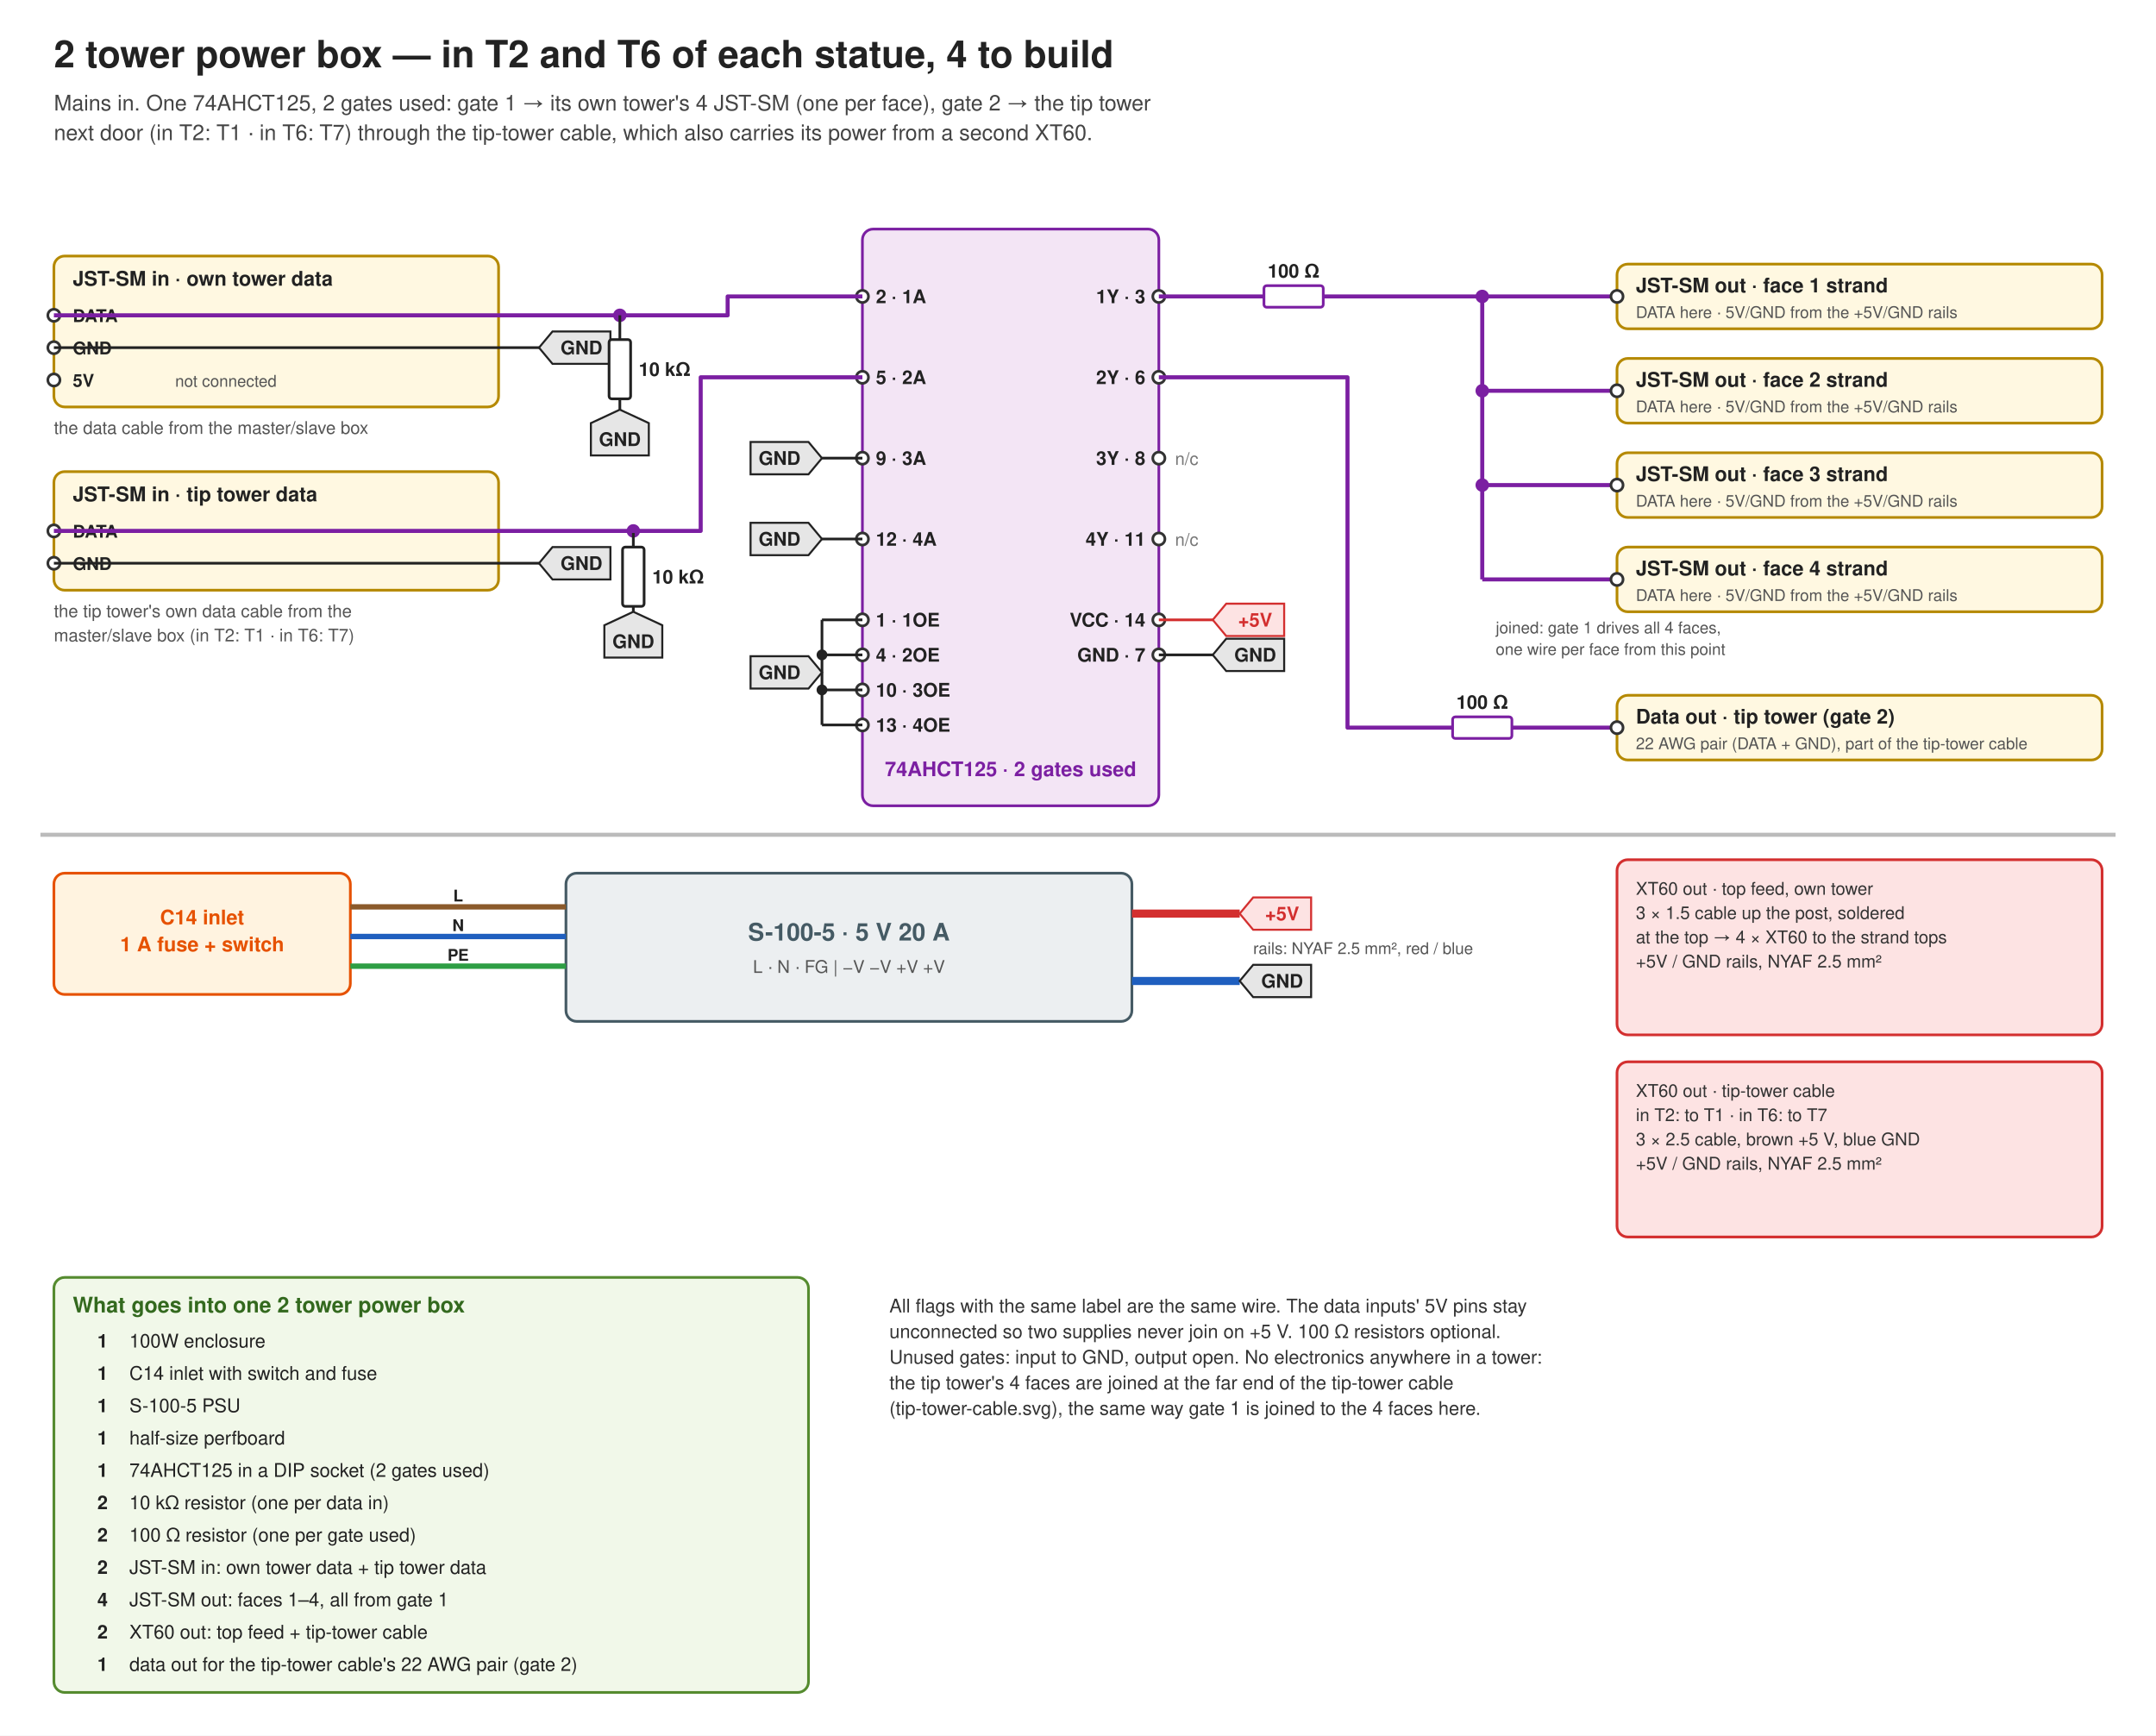
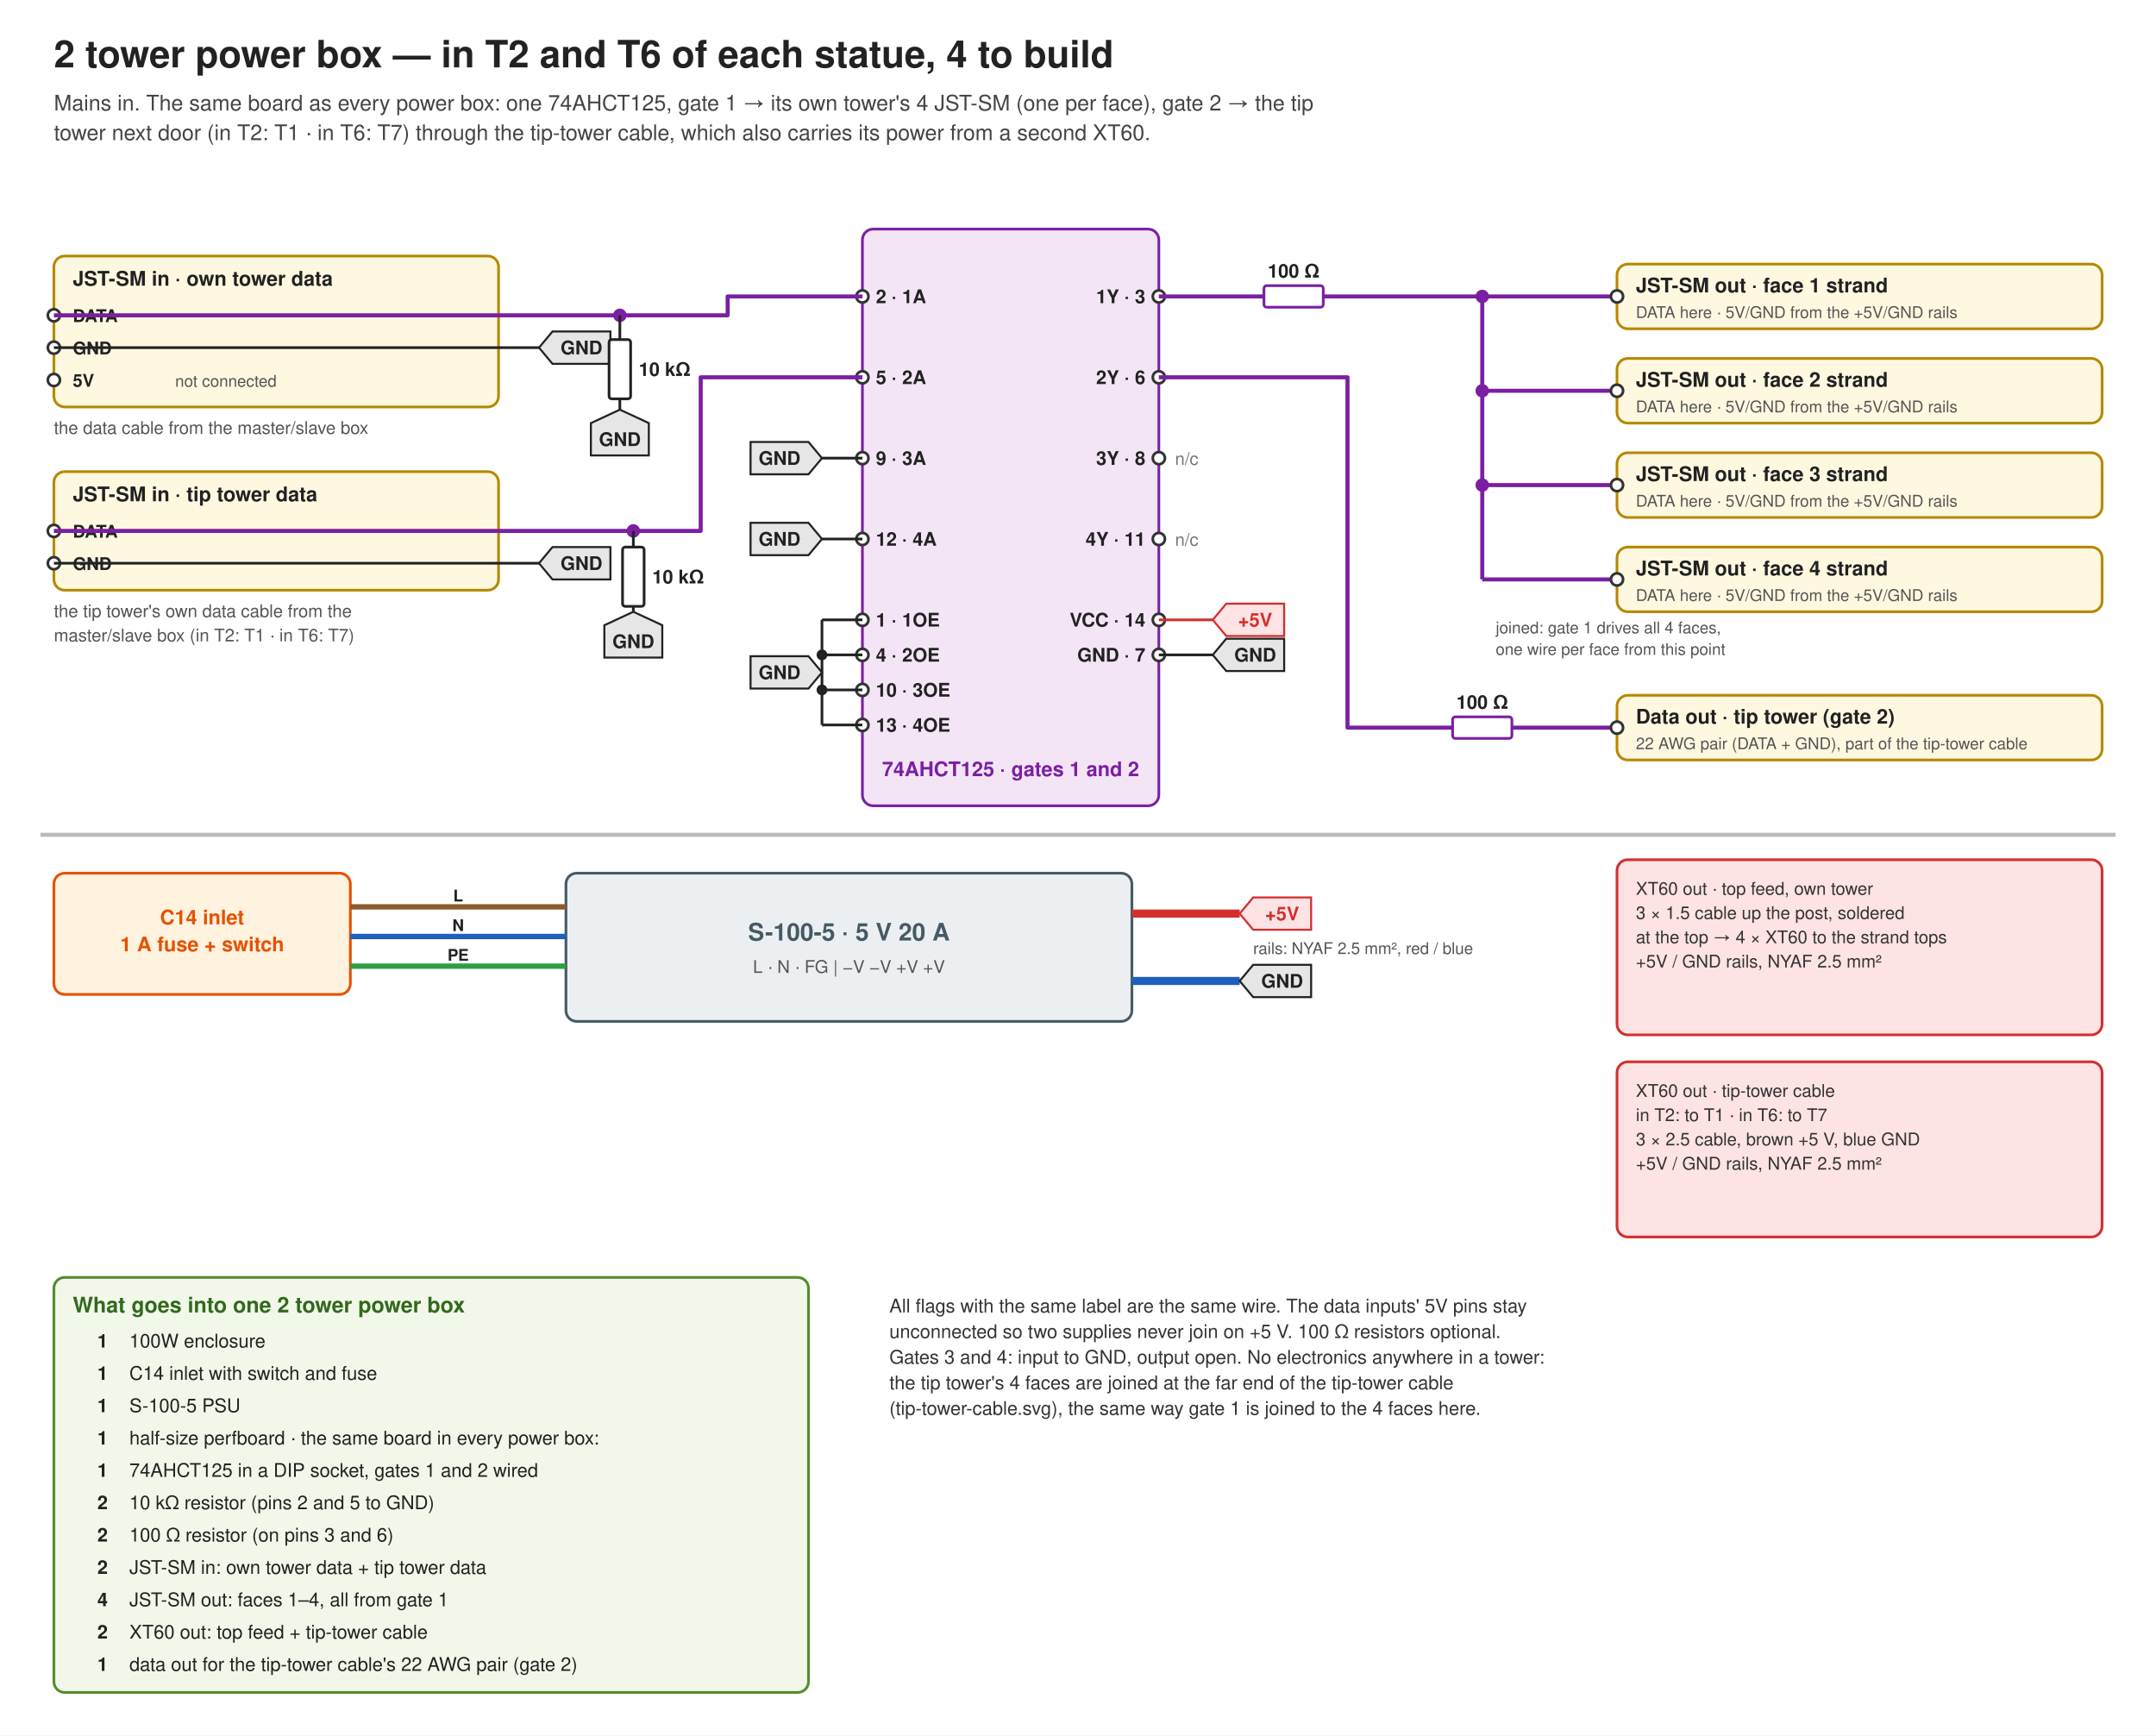
<svg xmlns="http://www.w3.org/2000/svg" width="1600" height="1288" viewBox="0 0 1600 1288">
  <rect x="0" y="0" width="1600" height="1288" rx="0" fill="#ffffff" stroke="none" stroke-width="2" />
  <text x="40" y="50" font-family="Helvetica, Arial, sans-serif" font-size="28" text-anchor="start" font-weight="bold" fill="#222">2 tower power box — in T2 and T6 of each statue, 4 to build</text>
-   <text x="40" y="82" font-family="Helvetica, Arial, sans-serif" font-size="16" text-anchor="start" font-weight="normal" fill="#444">Mains in. One 74AHCT125, 2 gates used: gate 1 → its own tower's 4 JST-SM (one per face), gate 2 → the tip tower</text>
-   <text x="40" y="104" font-family="Helvetica, Arial, sans-serif" font-size="16" text-anchor="start" font-weight="normal" fill="#444">next door (in T2: T1 · in T6: T7) through the tip-tower cable, which also carries its power from a second XT60.</text>
+   <text x="40" y="82" font-family="Helvetica, Arial, sans-serif" font-size="16" text-anchor="start" font-weight="normal" fill="#444">Mains in. The same board as every power box: one 74AHCT125, gate 1 → its own tower's 4 JST-SM (one per face), gate 2 → the tip</text>
+   <text x="40" y="104" font-family="Helvetica, Arial, sans-serif" font-size="16" text-anchor="start" font-weight="normal" fill="#444">tower next door (in T2: T1 · in T6: T7) through the tip-tower cable, which also carries its power from a second XT60.</text>
  <rect x="640" y="170" width="220" height="428" rx="8" fill="#f3e5f5" stroke="#7b1fa2" stroke-width="2" />
  <circle cx="640" cy="220" r="4.5" fill="#fff" stroke="#333" stroke-width="2" />
  <text x="650" y="225" font-family="Helvetica, Arial, sans-serif" font-size="14" text-anchor="start" font-weight="bold" fill="#222">2 · 1A</text>
  <circle cx="860" cy="220" r="4.5" fill="#fff" stroke="#333" stroke-width="2" />
  <text x="850" y="225" font-family="Helvetica, Arial, sans-serif" font-size="14" text-anchor="end" font-weight="bold" fill="#222">1Y · 3</text>
  <circle cx="640" cy="280" r="4.5" fill="#fff" stroke="#333" stroke-width="2" />
  <text x="650" y="285" font-family="Helvetica, Arial, sans-serif" font-size="14" text-anchor="start" font-weight="bold" fill="#222">5 · 2A</text>
  <circle cx="860" cy="280" r="4.5" fill="#fff" stroke="#333" stroke-width="2" />
  <text x="850" y="285" font-family="Helvetica, Arial, sans-serif" font-size="14" text-anchor="end" font-weight="bold" fill="#222">2Y · 6</text>
  <circle cx="640" cy="340" r="4.5" fill="#fff" stroke="#333" stroke-width="2" />
  <text x="650" y="345" font-family="Helvetica, Arial, sans-serif" font-size="14" text-anchor="start" font-weight="bold" fill="#222">9 · 3A</text>
  <circle cx="860" cy="340" r="4.5" fill="#fff" stroke="#333" stroke-width="2" />
  <text x="850" y="345" font-family="Helvetica, Arial, sans-serif" font-size="14" text-anchor="end" font-weight="bold" fill="#222">3Y · 8</text>
  <polyline points="640,340 610,340" fill="none" stroke="#222222" stroke-width="2" stroke-linejoin="round" />
  <polygon points="610,340 600,328 557,328 557,352 600,352" fill="#e6e6e6" stroke="#222222" stroke-width="1.5" />
  <text x="578.5" y="345" font-family="Helvetica, Arial, sans-serif" font-size="14" text-anchor="middle" font-weight="bold" fill="#222222">GND</text>
  <text x="872" y="345" font-family="Helvetica, Arial, sans-serif" font-size="13" text-anchor="start" font-weight="normal" fill="#777">n/c</text>
  <circle cx="640" cy="400" r="4.5" fill="#fff" stroke="#333" stroke-width="2" />
  <text x="650" y="405" font-family="Helvetica, Arial, sans-serif" font-size="14" text-anchor="start" font-weight="bold" fill="#222">12 · 4A</text>
  <circle cx="860" cy="400" r="4.5" fill="#fff" stroke="#333" stroke-width="2" />
  <text x="850" y="405" font-family="Helvetica, Arial, sans-serif" font-size="14" text-anchor="end" font-weight="bold" fill="#222">4Y · 11</text>
  <polyline points="640,400 610,400" fill="none" stroke="#222222" stroke-width="2" stroke-linejoin="round" />
  <polygon points="610,400 600,388 557,388 557,412 600,412" fill="#e6e6e6" stroke="#222222" stroke-width="1.5" />
  <text x="578.5" y="405" font-family="Helvetica, Arial, sans-serif" font-size="14" text-anchor="middle" font-weight="bold" fill="#222222">GND</text>
  <text x="872" y="405" font-family="Helvetica, Arial, sans-serif" font-size="13" text-anchor="start" font-weight="normal" fill="#777">n/c</text>
  <circle cx="640" cy="460" r="4.5" fill="#fff" stroke="#333" stroke-width="2" />
  <text x="650" y="465" font-family="Helvetica, Arial, sans-serif" font-size="14" text-anchor="start" font-weight="bold" fill="#222">1 · 1OE</text>
  <polyline points="640,460 610,460" fill="none" stroke="#222222" stroke-width="2" stroke-linejoin="round" />
  <circle cx="640" cy="486" r="4.5" fill="#fff" stroke="#333" stroke-width="2" />
  <text x="650" y="491" font-family="Helvetica, Arial, sans-serif" font-size="14" text-anchor="start" font-weight="bold" fill="#222">4 · 2OE</text>
  <polyline points="640,486 610,486" fill="none" stroke="#222222" stroke-width="2" stroke-linejoin="round" />
  <circle cx="610" cy="486" r="4" fill="#222222" />
  <circle cx="640" cy="512" r="4.5" fill="#fff" stroke="#333" stroke-width="2" />
  <text x="650" y="517" font-family="Helvetica, Arial, sans-serif" font-size="14" text-anchor="start" font-weight="bold" fill="#222">10 · 3OE</text>
  <polyline points="640,512 610,512" fill="none" stroke="#222222" stroke-width="2" stroke-linejoin="round" />
  <circle cx="610" cy="512" r="4" fill="#222222" />
  <circle cx="640" cy="538" r="4.5" fill="#fff" stroke="#333" stroke-width="2" />
  <text x="650" y="543" font-family="Helvetica, Arial, sans-serif" font-size="14" text-anchor="start" font-weight="bold" fill="#222">13 · 4OE</text>
  <polyline points="640,538 610,538" fill="none" stroke="#222222" stroke-width="2" stroke-linejoin="round" />
  <polyline points="610,460 610,538" fill="none" stroke="#222222" stroke-width="2" stroke-linejoin="round" />
  <polygon points="610,499.0 600,487.0 557,487.0 557,511.0 600,511.0" fill="#e6e6e6" stroke="#222222" stroke-width="1.5" />
  <text x="578.5" y="504.0" font-family="Helvetica, Arial, sans-serif" font-size="14" text-anchor="middle" font-weight="bold" fill="#222222">GND</text>
  <circle cx="860" cy="460" r="4.5" fill="#fff" stroke="#333" stroke-width="2" />
  <text x="850" y="465" font-family="Helvetica, Arial, sans-serif" font-size="14" text-anchor="end" font-weight="bold" fill="#222">VCC · 14</text>
  <polyline points="860,460 900,460" fill="none" stroke="#d32f2f" stroke-width="2" stroke-linejoin="round" />
  <polygon points="900,460 910,448 953,448 953,472 910,472" fill="#fde3e3" stroke="#d32f2f" stroke-width="1.5" />
  <text x="931.5" y="465" font-family="Helvetica, Arial, sans-serif" font-size="14" text-anchor="middle" font-weight="bold" fill="#d32f2f">+5V</text>
  <circle cx="860" cy="486" r="4.5" fill="#fff" stroke="#333" stroke-width="2" />
  <text x="850" y="491" font-family="Helvetica, Arial, sans-serif" font-size="14" text-anchor="end" font-weight="bold" fill="#222">GND · 7</text>
  <polyline points="860,486 900,486" fill="none" stroke="#222222" stroke-width="2" stroke-linejoin="round" />
  <polygon points="900,486 910,474 953,474 953,498 910,498" fill="#e6e6e6" stroke="#222222" stroke-width="1.5" />
  <text x="931.5" y="491" font-family="Helvetica, Arial, sans-serif" font-size="14" text-anchor="middle" font-weight="bold" fill="#222222">GND</text>
-   <text x="750.0" y="576" font-family="Helvetica, Arial, sans-serif" font-size="15" text-anchor="middle" font-weight="bold" fill="#7b1fa2">74AHCT125 · 2 gates used</text>
+   <text x="750.0" y="576" font-family="Helvetica, Arial, sans-serif" font-size="15" text-anchor="middle" font-weight="bold" fill="#7b1fa2">74AHCT125 · gates 1 and 2</text>
  <rect x="40" y="190" width="330" height="112" rx="8" fill="#fff8e1" stroke="#b58900" stroke-width="2" />
  <text x="54" y="212" font-family="Helvetica, Arial, sans-serif" font-size="15" text-anchor="start" font-weight="bold" fill="#222">JST-SM in · own tower data</text>
  <circle cx="40" cy="234" r="4.5" fill="#fff" stroke="#333" stroke-width="2" />
  <text x="54" y="239" font-family="Helvetica, Arial, sans-serif" font-size="13" text-anchor="start" font-weight="bold" fill="#222">DATA</text>
  <circle cx="40" cy="258" r="4.5" fill="#fff" stroke="#333" stroke-width="2" />
  <text x="54" y="263" font-family="Helvetica, Arial, sans-serif" font-size="13" text-anchor="start" font-weight="bold" fill="#222">GND</text>
  <circle cx="40" cy="282" r="4.5" fill="#fff" stroke="#333" stroke-width="2" />
  <text x="54" y="287" font-family="Helvetica, Arial, sans-serif" font-size="13" text-anchor="start" font-weight="bold" fill="#222">5V</text>
  <text x="130" y="287" font-family="Helvetica, Arial, sans-serif" font-size="12" text-anchor="start" font-weight="normal" fill="#555">not connected</text>
  <text x="40" y="322" font-family="Helvetica, Arial, sans-serif" font-size="13" text-anchor="start" font-weight="normal" fill="#555">the data cable from the master/slave box</text>
  <polyline points="40,258 400,258" fill="none" stroke="#222222" stroke-width="2" stroke-linejoin="round" />
  <polygon points="400,258 410,246 453,246 453,270 410,270" fill="#e6e6e6" stroke="#222222" stroke-width="1.5" />
  <text x="431.5" y="263" font-family="Helvetica, Arial, sans-serif" font-size="14" text-anchor="middle" font-weight="bold" fill="#222222">GND</text>
  <polyline points="40,234 540,234 540,220 640,220" fill="none" stroke="#7b1fa2" stroke-width="3" stroke-linejoin="round" />
  <circle cx="460" cy="234" r="5" fill="#7b1fa2" />
  <polyline points="460,234 460,304" fill="none" stroke="#222222" stroke-width="2" stroke-linejoin="round" />
  <rect x="452" y="252" width="16" height="44" rx="2" fill="#fff" stroke="#222222" stroke-width="2" />
  <text x="474" y="279" font-family="Helvetica, Arial, sans-serif" font-size="14" text-anchor="start" font-weight="bold" fill="#222">10 kΩ</text>
  <polygon points="460,304 481.5,314 481.5,338 438.5,338 438.5,314" fill="#e6e6e6" stroke="#222222" stroke-width="1.5" />
  <text x="460" y="331" font-family="Helvetica, Arial, sans-serif" font-size="14" text-anchor="middle" font-weight="bold" fill="#222222">GND</text>
  <polyline points="860,220 1100,220" fill="none" stroke="#7b1fa2" stroke-width="3" stroke-linejoin="round" />
  <rect x="938" y="212" width="44" height="16" rx="2" fill="#fff" stroke="#7b1fa2" stroke-width="2" />
  <text x="960" y="206" font-family="Helvetica, Arial, sans-serif" font-size="14" text-anchor="middle" font-weight="bold" fill="#222">100 Ω</text>
  <polyline points="1100,220 1100,430" fill="none" stroke="#7b1fa2" stroke-width="3" stroke-linejoin="round" />
  <polyline points="1100,220 1200,220" fill="none" stroke="#7b1fa2" stroke-width="3" stroke-linejoin="round" />
  <rect x="1200" y="196" width="360" height="48" rx="8" fill="#fff8e1" stroke="#b58900" stroke-width="2" />
  <circle cx="1200" cy="220" r="4.5" fill="#fff" stroke="#333" stroke-width="2" />
  <text x="1214" y="217" font-family="Helvetica, Arial, sans-serif" font-size="15" text-anchor="start" font-weight="bold" fill="#222">JST-SM out · face 1 strand</text>
  <text x="1214" y="236" font-family="Helvetica, Arial, sans-serif" font-size="12" text-anchor="start" font-weight="normal" fill="#555">DATA here · 5V/GND from the +5V/GND rails</text>
  <polyline points="1100,290 1200,290" fill="none" stroke="#7b1fa2" stroke-width="3" stroke-linejoin="round" />
  <circle cx="1100" cy="290" r="5" fill="#7b1fa2" />
  <rect x="1200" y="266" width="360" height="48" rx="8" fill="#fff8e1" stroke="#b58900" stroke-width="2" />
  <circle cx="1200" cy="290" r="4.5" fill="#fff" stroke="#333" stroke-width="2" />
  <text x="1214" y="287" font-family="Helvetica, Arial, sans-serif" font-size="15" text-anchor="start" font-weight="bold" fill="#222">JST-SM out · face 2 strand</text>
  <text x="1214" y="306" font-family="Helvetica, Arial, sans-serif" font-size="12" text-anchor="start" font-weight="normal" fill="#555">DATA here · 5V/GND from the +5V/GND rails</text>
  <polyline points="1100,360 1200,360" fill="none" stroke="#7b1fa2" stroke-width="3" stroke-linejoin="round" />
  <circle cx="1100" cy="360" r="5" fill="#7b1fa2" />
  <rect x="1200" y="336" width="360" height="48" rx="8" fill="#fff8e1" stroke="#b58900" stroke-width="2" />
  <circle cx="1200" cy="360" r="4.5" fill="#fff" stroke="#333" stroke-width="2" />
  <text x="1214" y="357" font-family="Helvetica, Arial, sans-serif" font-size="15" text-anchor="start" font-weight="bold" fill="#222">JST-SM out · face 3 strand</text>
  <text x="1214" y="376" font-family="Helvetica, Arial, sans-serif" font-size="12" text-anchor="start" font-weight="normal" fill="#555">DATA here · 5V/GND from the +5V/GND rails</text>
  <polyline points="1100,430 1200,430" fill="none" stroke="#7b1fa2" stroke-width="3" stroke-linejoin="round" />
  <rect x="1200" y="406" width="360" height="48" rx="8" fill="#fff8e1" stroke="#b58900" stroke-width="2" />
  <circle cx="1200" cy="430" r="4.5" fill="#fff" stroke="#333" stroke-width="2" />
  <text x="1214" y="427" font-family="Helvetica, Arial, sans-serif" font-size="15" text-anchor="start" font-weight="bold" fill="#222">JST-SM out · face 4 strand</text>
  <text x="1214" y="446" font-family="Helvetica, Arial, sans-serif" font-size="12" text-anchor="start" font-weight="normal" fill="#555">DATA here · 5V/GND from the +5V/GND rails</text>
  <circle cx="1100" cy="220" r="5" fill="#7b1fa2" />
  <text x="1110" y="470" font-family="Helvetica, Arial, sans-serif" font-size="12" text-anchor="start" font-weight="normal" fill="#555">joined: gate 1 drives all 4 faces,</text>
  <text x="1110" y="486" font-family="Helvetica, Arial, sans-serif" font-size="12" text-anchor="start" font-weight="normal" fill="#555">one wire per face from this point</text>
  <rect x="40" y="350" width="330" height="88" rx="8" fill="#fff8e1" stroke="#b58900" stroke-width="2" />
  <text x="54" y="372" font-family="Helvetica, Arial, sans-serif" font-size="15" text-anchor="start" font-weight="bold" fill="#222">JST-SM in · tip tower data</text>
  <circle cx="40" cy="394" r="4.5" fill="#fff" stroke="#333" stroke-width="2" />
  <text x="54" y="399" font-family="Helvetica, Arial, sans-serif" font-size="13" text-anchor="start" font-weight="bold" fill="#222">DATA</text>
  <circle cx="40" cy="418" r="4.5" fill="#fff" stroke="#333" stroke-width="2" />
  <text x="54" y="423" font-family="Helvetica, Arial, sans-serif" font-size="13" text-anchor="start" font-weight="bold" fill="#222">GND</text>
  <text x="40" y="458" font-family="Helvetica, Arial, sans-serif" font-size="13" text-anchor="start" font-weight="normal" fill="#555">the tip tower's own data cable from the</text>
  <text x="40" y="476" font-family="Helvetica, Arial, sans-serif" font-size="13" text-anchor="start" font-weight="normal" fill="#555">master/slave box (in T2: T1 · in T6: T7)</text>
  <polyline points="40,418 400,418" fill="none" stroke="#222222" stroke-width="2" stroke-linejoin="round" />
  <polygon points="400,418 410,406 453,406 453,430 410,430" fill="#e6e6e6" stroke="#222222" stroke-width="1.5" />
  <text x="431.5" y="423" font-family="Helvetica, Arial, sans-serif" font-size="14" text-anchor="middle" font-weight="bold" fill="#222222">GND</text>
+   <polyline points="40,394 520,394 520,280 640,280" fill="none" stroke="#7b1fa2" stroke-width="3" stroke-linejoin="round" />
  <circle cx="470" cy="394" r="5" fill="#7b1fa2" />
  <polyline points="470,394 470,454" fill="none" stroke="#222222" stroke-width="2" stroke-linejoin="round" />
  <rect x="462" y="406" width="16" height="44" rx="2" fill="#fff" stroke="#222222" stroke-width="2" />
  <text x="484" y="433" font-family="Helvetica, Arial, sans-serif" font-size="14" text-anchor="start" font-weight="bold" fill="#222">10 kΩ</text>
  <polygon points="470,454 491.5,464 491.5,488 448.5,488 448.5,464" fill="#e6e6e6" stroke="#222222" stroke-width="1.5" />
  <text x="470" y="481" font-family="Helvetica, Arial, sans-serif" font-size="14" text-anchor="middle" font-weight="bold" fill="#222222">GND</text>
-   <polyline points="40,394 520,394 520,280 640,280" fill="none" stroke="#7b1fa2" stroke-width="3" stroke-linejoin="round" />
  <polyline points="860,280 1000,280 1000,540 1200,540" fill="none" stroke="#7b1fa2" stroke-width="3" stroke-linejoin="round" />
  <rect x="1078" y="532" width="44" height="16" rx="2" fill="#fff" stroke="#7b1fa2" stroke-width="2" />
  <text x="1100" y="526" font-family="Helvetica, Arial, sans-serif" font-size="14" text-anchor="middle" font-weight="bold" fill="#222">100 Ω</text>
  <rect x="1200" y="516" width="360" height="48" rx="8" fill="#fff8e1" stroke="#b58900" stroke-width="2" />
  <circle cx="1200" cy="540" r="4.5" fill="#fff" stroke="#333" stroke-width="2" />
  <text x="1214" y="537" font-family="Helvetica, Arial, sans-serif" font-size="15" text-anchor="start" font-weight="bold" fill="#222">Data out · tip tower (gate 2)</text>
  <text x="1214" y="556" font-family="Helvetica, Arial, sans-serif" font-size="12" text-anchor="start" font-weight="normal" fill="#555">22 AWG pair (DATA + GND), part of the tip-tower cable</text>
  <rect x="30" y="618" width="1540" height="3" rx="0" fill="#bbb" stroke="none" stroke-width="2" />
  <rect x="40" y="648" width="220" height="90" rx="8" fill="#fff3e0" stroke="#e65100" stroke-width="2" />
  <text x="150" y="686" font-family="Helvetica, Arial, sans-serif" font-size="15" text-anchor="middle" font-weight="bold" fill="#e65100">C14 inlet</text>
  <text x="150" y="706" font-family="Helvetica, Arial, sans-serif" font-size="15" text-anchor="middle" font-weight="bold" fill="#e65100">1 A fuse + switch</text>
  <rect x="420" y="648" width="420" height="110" rx="8" fill="#eceff1" stroke="#455a64" stroke-width="2" />
  <text x="630" y="698" font-family="Helvetica, Arial, sans-serif" font-size="18" text-anchor="middle" font-weight="bold" fill="#455a64">S-100-5 · 5 V 20 A</text>
  <text x="630" y="722" font-family="Helvetica, Arial, sans-serif" font-size="13" text-anchor="middle" font-weight="normal" fill="#555">L · N · FG   |   −V −V +V +V</text>
  <polyline points="260,673 420,673" fill="none" stroke="#8b5a2b" stroke-width="4" stroke-linejoin="round" />
  <text x="340" y="669" font-family="Helvetica, Arial, sans-serif" font-size="12" text-anchor="middle" font-weight="bold" fill="#222">L</text>
  <polyline points="260,695 420,695" fill="none" stroke="#1f5fbf" stroke-width="4" stroke-linejoin="round" />
  <text x="340" y="691" font-family="Helvetica, Arial, sans-serif" font-size="12" text-anchor="middle" font-weight="bold" fill="#222">N</text>
  <polyline points="260,717 420,717" fill="none" stroke="#2e9e44" stroke-width="4" stroke-linejoin="round" />
  <text x="340" y="713" font-family="Helvetica, Arial, sans-serif" font-size="12" text-anchor="middle" font-weight="bold" fill="#222">PE</text>
  <polyline points="840,678 920,678" fill="none" stroke="#d32f2f" stroke-width="6" stroke-linejoin="round" />
  <polygon points="920,678 930,666 973,666 973,690 930,690" fill="#fde3e3" stroke="#d32f2f" stroke-width="1.5" />
  <text x="951.5" y="683" font-family="Helvetica, Arial, sans-serif" font-size="14" text-anchor="middle" font-weight="bold" fill="#d32f2f">+5V</text>
  <polyline points="840,728 920,728" fill="none" stroke="#1f5fbf" stroke-width="6" stroke-linejoin="round" />
  <polygon points="920,728 930,716 973,716 973,740 930,740" fill="#e6e6e6" stroke="#222222" stroke-width="1.5" />
  <text x="951.5" y="733" font-family="Helvetica, Arial, sans-serif" font-size="14" text-anchor="middle" font-weight="bold" fill="#222222">GND</text>
  <text x="930" y="708" font-family="Helvetica, Arial, sans-serif" font-size="12" text-anchor="start" font-weight="normal" fill="#555">rails: NYAF 2.5 mm², red / blue</text>
  <rect x="1200" y="638" width="360" height="130" rx="8" fill="#fde3e3" stroke="#d32f2f" stroke-width="2" />
  <text x="1214" y="664" font-family="Helvetica, Arial, sans-serif" font-size="13" text-anchor="start" font-weight="normal" fill="#333">XT60 out · top feed, own tower</text>
  <text x="1214" y="682" font-family="Helvetica, Arial, sans-serif" font-size="13" text-anchor="start" font-weight="normal" fill="#333">3 × 1.5 cable up the post, soldered</text>
  <text x="1214" y="700" font-family="Helvetica, Arial, sans-serif" font-size="13" text-anchor="start" font-weight="normal" fill="#333">at the top → 4 × XT60 to the strand tops</text>
  <text x="1214" y="718" font-family="Helvetica, Arial, sans-serif" font-size="13" text-anchor="start" font-weight="normal" fill="#333">+5V / GND rails, NYAF 2.5 mm²</text>
  <rect x="1200" y="788" width="360" height="130" rx="8" fill="#fde3e3" stroke="#d32f2f" stroke-width="2" />
  <text x="1214" y="814" font-family="Helvetica, Arial, sans-serif" font-size="13" text-anchor="start" font-weight="normal" fill="#333">XT60 out · tip-tower cable</text>
  <text x="1214" y="832" font-family="Helvetica, Arial, sans-serif" font-size="13" text-anchor="start" font-weight="normal" fill="#333">in T2: to T1 · in T6: to T7</text>
  <text x="1214" y="850" font-family="Helvetica, Arial, sans-serif" font-size="13" text-anchor="start" font-weight="normal" fill="#333">3 × 2.5 cable, brown +5 V, blue GND</text>
  <text x="1214" y="868" font-family="Helvetica, Arial, sans-serif" font-size="13" text-anchor="start" font-weight="normal" fill="#333">+5V / GND rails, NYAF 2.5 mm²</text>
  <rect x="40" y="948" width="560" height="308" rx="8" fill="#f1f8e9" stroke="#558b2f" stroke-width="2" />
  <text x="54" y="974" font-family="Helvetica, Arial, sans-serif" font-size="16" text-anchor="start" font-weight="bold" fill="#33691e">What goes into one 2 tower power box</text>
  <text x="80" y="1000" font-family="Helvetica, Arial, sans-serif" font-size="14" text-anchor="end" font-weight="bold" fill="#222">1</text>
  <text x="96" y="1000" font-family="Helvetica, Arial, sans-serif" font-size="14" text-anchor="start" font-weight="normal" fill="#222">100W enclosure</text>
  <text x="80" y="1024" font-family="Helvetica, Arial, sans-serif" font-size="14" text-anchor="end" font-weight="bold" fill="#222">1</text>
  <text x="96" y="1024" font-family="Helvetica, Arial, sans-serif" font-size="14" text-anchor="start" font-weight="normal" fill="#222">C14 inlet with switch and fuse</text>
  <text x="80" y="1048" font-family="Helvetica, Arial, sans-serif" font-size="14" text-anchor="end" font-weight="bold" fill="#222">1</text>
  <text x="96" y="1048" font-family="Helvetica, Arial, sans-serif" font-size="14" text-anchor="start" font-weight="normal" fill="#222">S-100-5 PSU</text>
  <text x="80" y="1072" font-family="Helvetica, Arial, sans-serif" font-size="14" text-anchor="end" font-weight="bold" fill="#222">1</text>
-   <text x="96" y="1072" font-family="Helvetica, Arial, sans-serif" font-size="14" text-anchor="start" font-weight="normal" fill="#222">half-size perfboard</text>
+   <text x="96" y="1072" font-family="Helvetica, Arial, sans-serif" font-size="14" text-anchor="start" font-weight="normal" fill="#222">half-size perfboard · the same board in every power box:</text>
  <text x="80" y="1096" font-family="Helvetica, Arial, sans-serif" font-size="14" text-anchor="end" font-weight="bold" fill="#222">1</text>
-   <text x="96" y="1096" font-family="Helvetica, Arial, sans-serif" font-size="14" text-anchor="start" font-weight="normal" fill="#222">74AHCT125 in a DIP socket (2 gates used)</text>
+   <text x="96" y="1096" font-family="Helvetica, Arial, sans-serif" font-size="14" text-anchor="start" font-weight="normal" fill="#222">74AHCT125 in a DIP socket, gates 1 and 2 wired</text>
  <text x="80" y="1120" font-family="Helvetica, Arial, sans-serif" font-size="14" text-anchor="end" font-weight="bold" fill="#222">2</text>
-   <text x="96" y="1120" font-family="Helvetica, Arial, sans-serif" font-size="14" text-anchor="start" font-weight="normal" fill="#222">10 kΩ resistor (one per data in)</text>
+   <text x="96" y="1120" font-family="Helvetica, Arial, sans-serif" font-size="14" text-anchor="start" font-weight="normal" fill="#222">10 kΩ resistor (pins 2 and 5 to GND)</text>
  <text x="80" y="1144" font-family="Helvetica, Arial, sans-serif" font-size="14" text-anchor="end" font-weight="bold" fill="#222">2</text>
-   <text x="96" y="1144" font-family="Helvetica, Arial, sans-serif" font-size="14" text-anchor="start" font-weight="normal" fill="#222">100 Ω resistor (one per gate used)</text>
+   <text x="96" y="1144" font-family="Helvetica, Arial, sans-serif" font-size="14" text-anchor="start" font-weight="normal" fill="#222">100 Ω resistor (on pins 3 and 6)</text>
  <text x="80" y="1168" font-family="Helvetica, Arial, sans-serif" font-size="14" text-anchor="end" font-weight="bold" fill="#222">2</text>
  <text x="96" y="1168" font-family="Helvetica, Arial, sans-serif" font-size="14" text-anchor="start" font-weight="normal" fill="#222">JST-SM in: own tower data + tip tower data</text>
  <text x="80" y="1192" font-family="Helvetica, Arial, sans-serif" font-size="14" text-anchor="end" font-weight="bold" fill="#222">4</text>
  <text x="96" y="1192" font-family="Helvetica, Arial, sans-serif" font-size="14" text-anchor="start" font-weight="normal" fill="#222">JST-SM out: faces 1–4, all from gate 1</text>
  <text x="80" y="1216" font-family="Helvetica, Arial, sans-serif" font-size="14" text-anchor="end" font-weight="bold" fill="#222">2</text>
  <text x="96" y="1216" font-family="Helvetica, Arial, sans-serif" font-size="14" text-anchor="start" font-weight="normal" fill="#222">XT60 out: top feed + tip-tower cable</text>
  <text x="80" y="1240" font-family="Helvetica, Arial, sans-serif" font-size="14" text-anchor="end" font-weight="bold" fill="#222">1</text>
  <text x="96" y="1240" font-family="Helvetica, Arial, sans-serif" font-size="14" text-anchor="start" font-weight="normal" fill="#222">data out for the tip-tower cable's 22 AWG pair (gate 2)</text>
  <text x="660" y="974" font-family="Helvetica, Arial, sans-serif" font-size="14" text-anchor="start" font-weight="normal" fill="#333">All flags with the same label are the same wire. The data inputs' 5V pins stay</text>
  <text x="660" y="993" font-family="Helvetica, Arial, sans-serif" font-size="14" text-anchor="start" font-weight="normal" fill="#333">unconnected so two supplies never join on +5 V. 100 Ω resistors optional.</text>
-   <text x="660" y="1012" font-family="Helvetica, Arial, sans-serif" font-size="14" text-anchor="start" font-weight="normal" fill="#333">Unused gates: input to GND, output open. No electronics anywhere in a tower:</text>
+   <text x="660" y="1012" font-family="Helvetica, Arial, sans-serif" font-size="14" text-anchor="start" font-weight="normal" fill="#333">Gates 3 and 4: input to GND, output open. No electronics anywhere in a tower:</text>
  <text x="660" y="1031" font-family="Helvetica, Arial, sans-serif" font-size="14" text-anchor="start" font-weight="normal" fill="#333">the tip tower's 4 faces are joined at the far end of the tip-tower cable</text>
  <text x="660" y="1050" font-family="Helvetica, Arial, sans-serif" font-size="14" text-anchor="start" font-weight="normal" fill="#333">(tip-tower-cable.svg), the same way gate 1 is joined to the 4 faces here.</text>
</svg>
